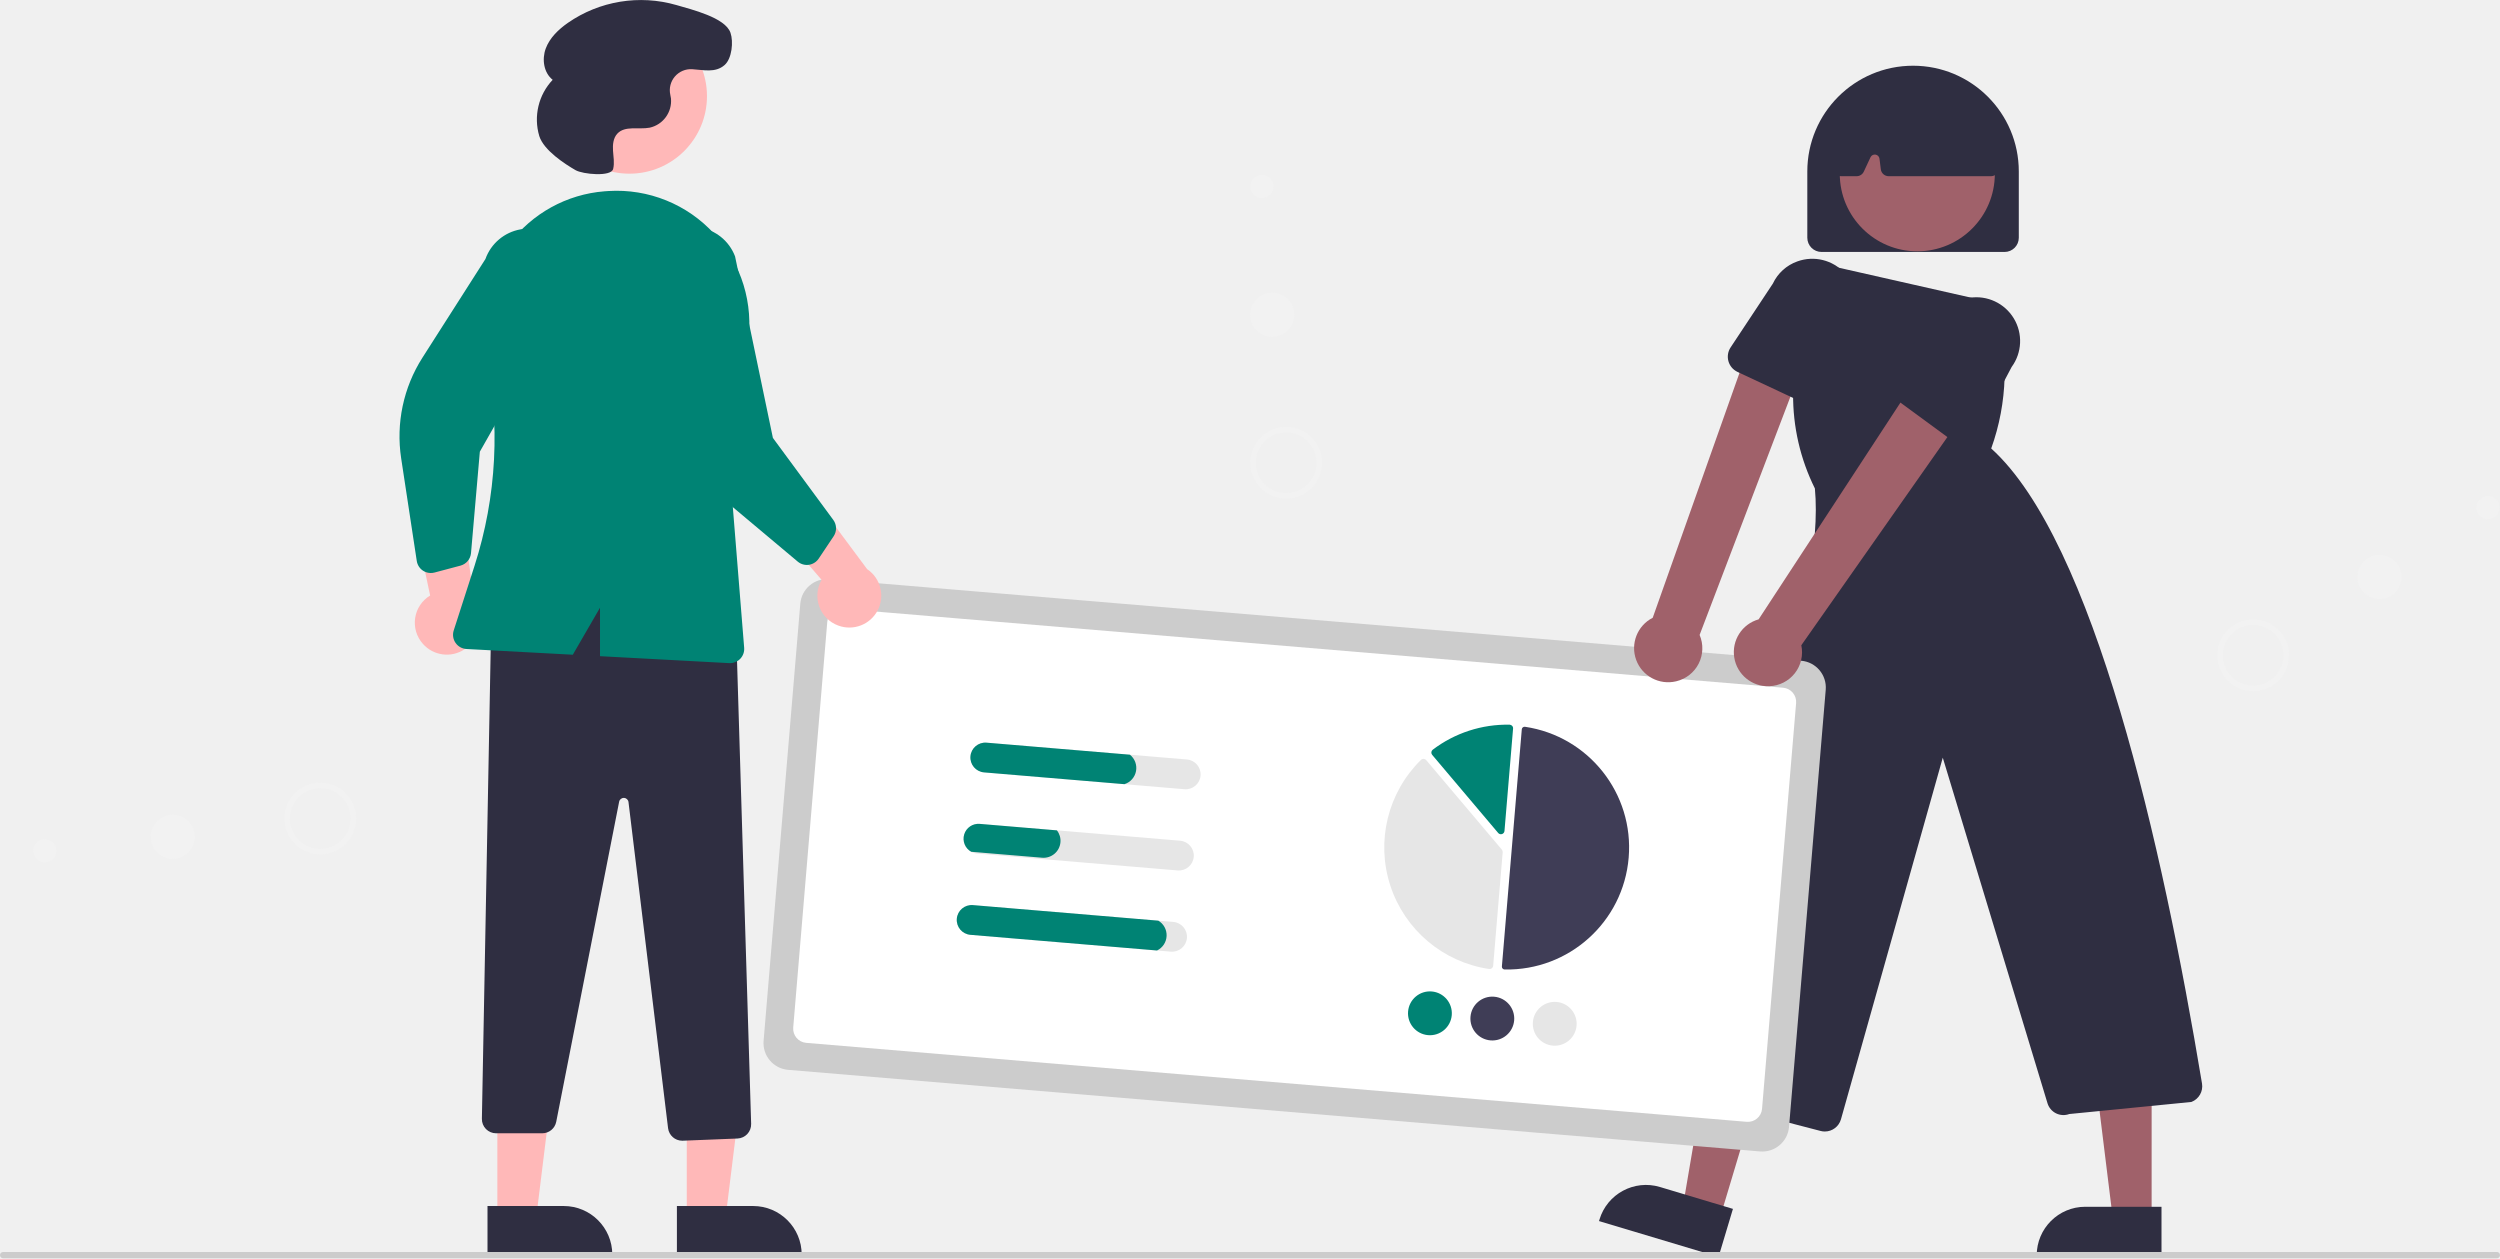
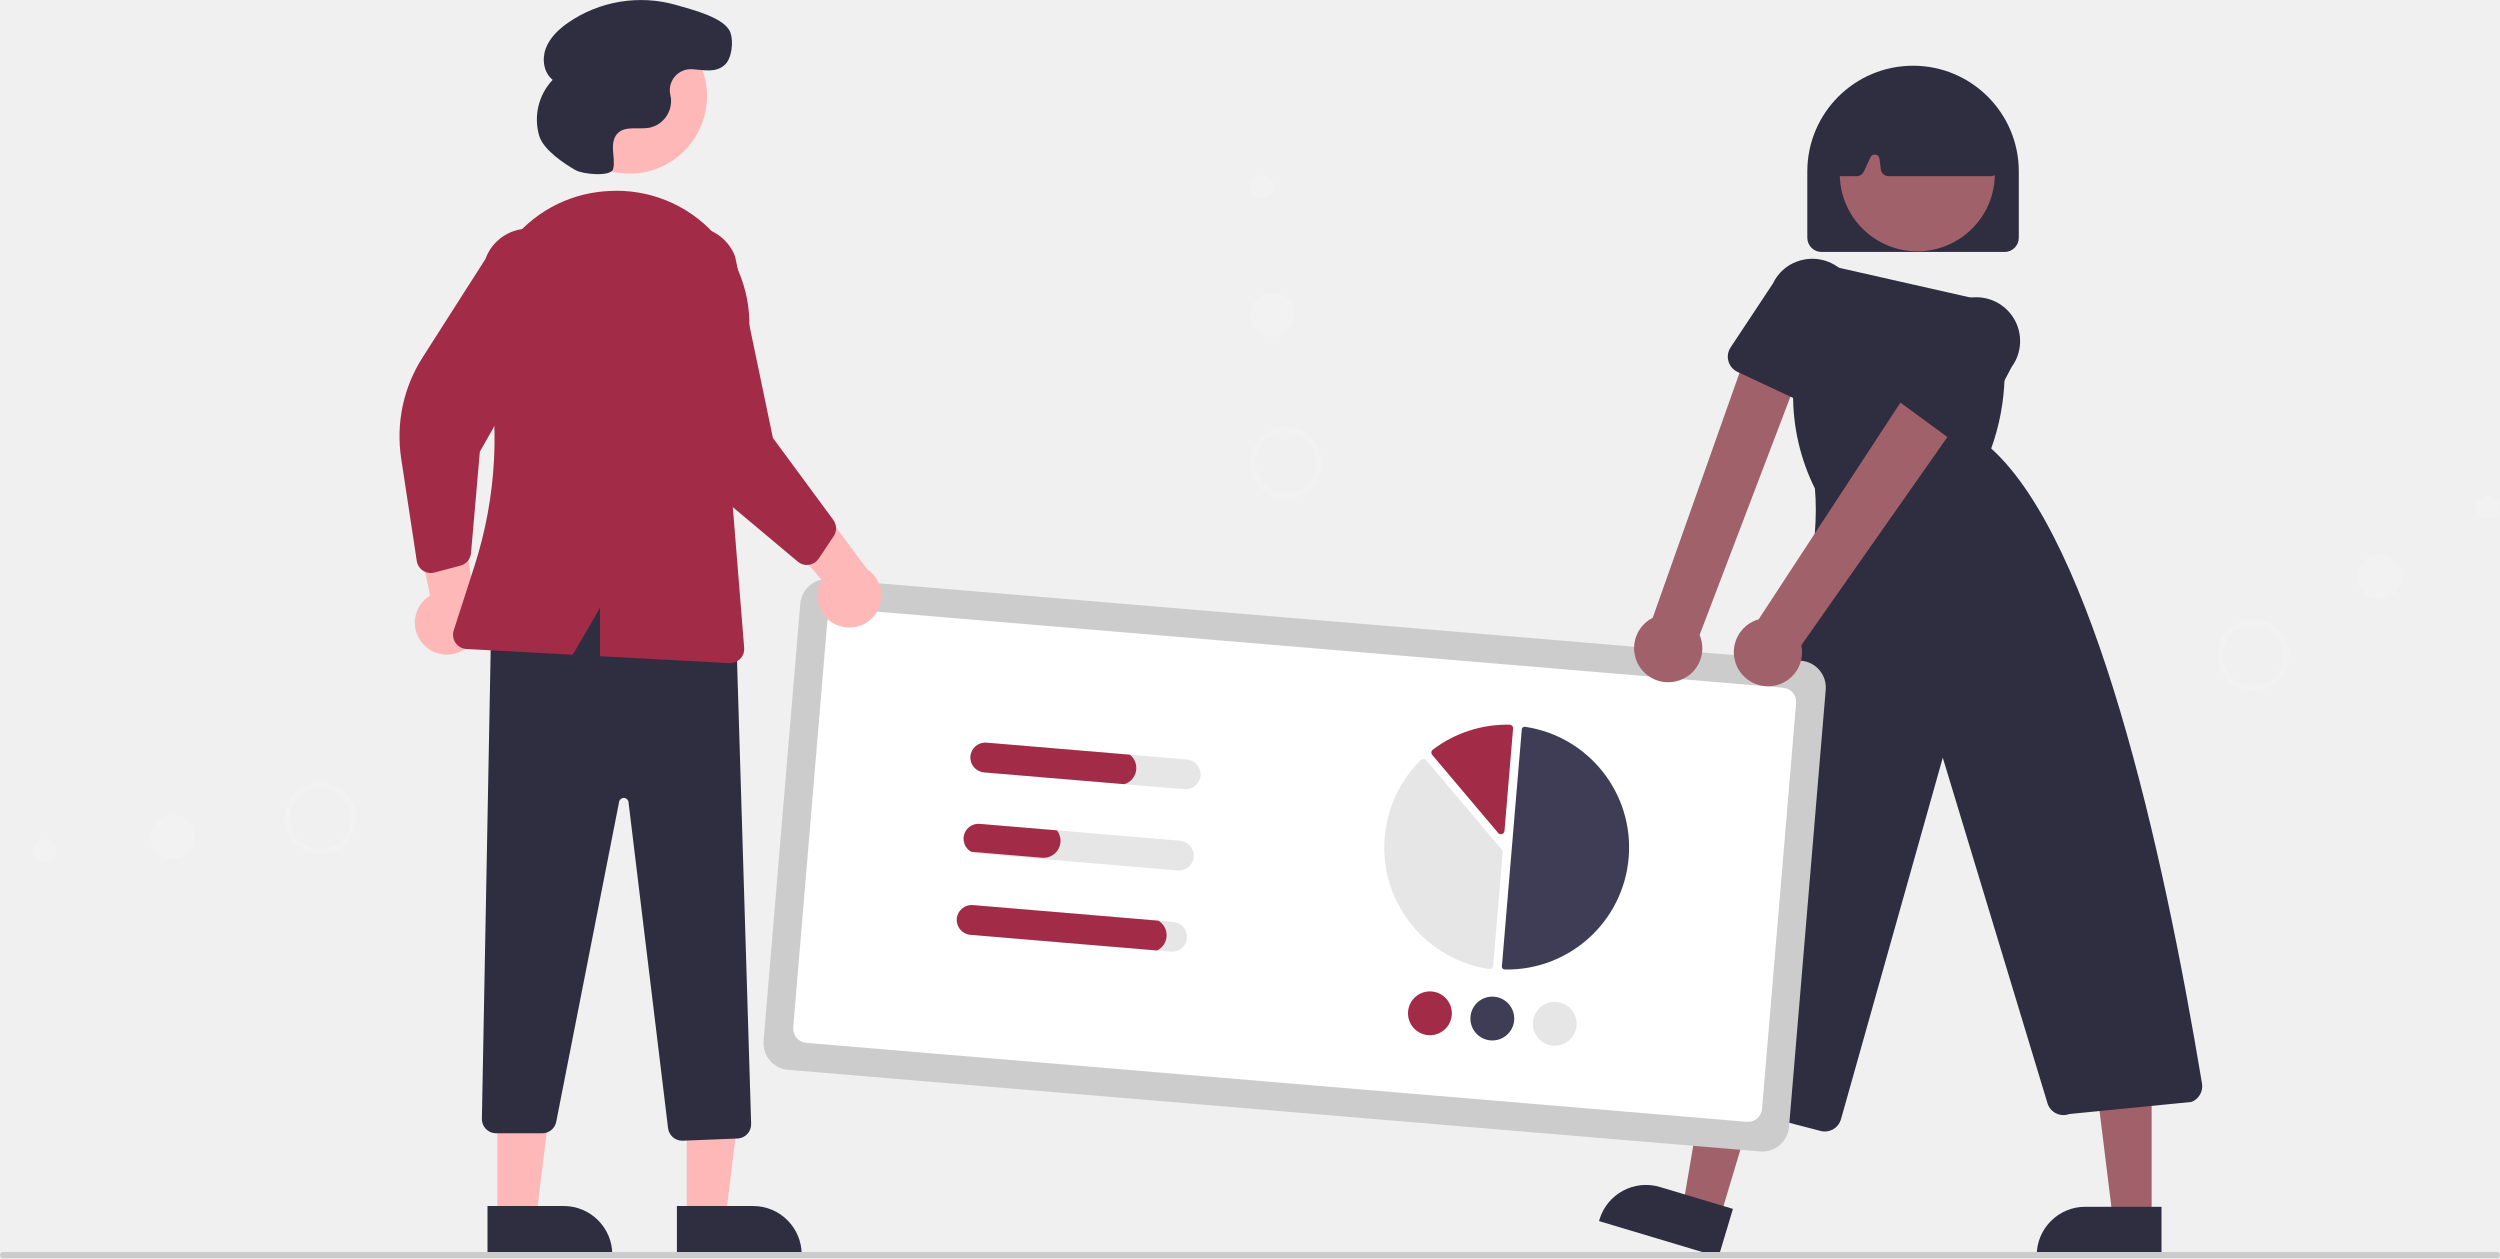
- <svg xmlns="http://www.w3.org/2000/svg" data-name="Layer 1" width="792" height="398.625" viewBox="0 0 792 398.625">
-   <path d="M839.056,330.509h-58a4.505,4.505,0,0,1-4.5-4.5v-21a33.5,33.5,0,1,1,67,0v21A4.505,4.505,0,0,1,839.056,330.509Z" transform="translate(-204 -250.6877)" fill="#2f2e41" />
-   <polygon points="544.851 385.91 533.108 382.388 541.102 335.418 558.434 340.615 544.851 385.91" fill="#a0616a" />
-   <path d="M748.432,648.879l-37.865-11.355.144-.479a15.386,15.386,0,0,1,19.157-10.319l.001 0,23.126,6.935Z" transform="translate(-204 -250.6877)" fill="#2f2e41" />
-   <polygon points="681.636 386.307 669.376 386.307 663.544 339.019 681.638 339.02 681.636 386.307" fill="#a0616a" />
-   <path d="M888.762,648.879l-39.531-.001v-.5a15.386,15.386,0,0,1,15.386-15.386h.001l24.144.001Z" transform="translate(-204 -250.6877)" fill="#2f2e41" />
-   <circle cx="607.403" cy="55.054" r="24.561" fill="#a0616a" />
-   <path d="M782.109,609.15a5.216,5.216,0,0,1-1.312-.167l-49.22-12.798a5.285,5.285,0,0,1-3.622-6.957c29.841-80.261,54.276-149.493,51-183.796a66.141,66.141,0,0,1-6.899-30.014l.35-34.68a6.792,6.792,0,0,1,8.294-6.557l55.066,12.468.312,1.039a72.25,72.25,0,0,1-1.262,45.078c32.462,29.307,54.229,125.521,66.784,201.199A5.312,5.312,0,0,1,898.301,599.76l-.155.038-38.608,3.816a5.284,5.284,0,0,1-6.894-3.423l-33.172-109.466-32.259,114.575A5.321,5.321,0,0,1,782.109,609.15Z" transform="translate(-204 -250.6877)" fill="#2f2e41" />
-   <path d="M834.749,306.509H802.322a2.504,2.504,0,0,1-2.481-2.19l-.42-3.358a1.5,1.5,0,0,0-2.848-.448l-2.126,4.555a2.51,2.51,0,0,1-2.265,1.442H787.257a2.5,2.5,0,0,1-2.489-2.738l1.942-20.286a2.519,2.519,0,0,1,1.429-2.036c14.85-6.933,29.91-6.924,44.76.026a2.504,2.504,0,0,1,1.415,1.919l2.909,20.26a2.499,2.499,0,0,1-2.475,2.855Z" transform="translate(-204 -250.6877)" fill="#2f2e41" />
-   <path d="M761.583,615.464,453.666,589.614a8.51,8.51,0,0,1-7.759-9.181L457.535,441.92a8.509,8.509,0,0,1,9.181-7.759L774.633,460.011a8.51,8.51,0,0,1,7.759,9.181L770.764,607.705A8.51,8.51,0,0,1,761.583,615.464Z" transform="translate(-204 -250.6877)" fill="#ccc" />
-   <path d="M757.353,606.077,459.401,581.064a4.505,4.505,0,0,1-4.108-4.861l10.792-128.548a4.505,4.505,0,0,1,4.861-4.108l297.952,25.013a4.505,4.505,0,0,1,4.108,4.861L762.214,601.969A4.505,4.505,0,0,1,757.353,606.077Z" transform="translate(-204 -250.6877)" fill="#fff" />
-   <path d="M680.605,557.821q.029.002.058.003a38.66,38.66,0,0,0,6.455-76.893.882.882,0,0,0-.682.182.873.873,0,0,0-.331.617l-6.308,75.137a.885.885,0,0,0,.808.954Z" transform="translate(-204 -250.6877)" fill="#3f3d56" />
-   <path d="M655.054,491.101a1.138,1.138,0,0,1,.772.398l23.964,28.356a1.126,1.126,0,0,1,.264.826l-3.018,35.953a1.122,1.122,0,0,1-.425.793,1.139,1.139,0,0,1-.876.235,38.913,38.913,0,0,1-21.571-66.24,1.14,1.14,0,0,1,.848-.324Z" transform="translate(-204 -250.6877)" fill="#e6e6e6" />
-   <path d="M682.304,480.272a1.143,1.143,0,0,1,.752.373,1.123,1.123,0,0,1,.287.853l-2.723,32.439a1.133,1.133,0,0,1-1.995.637l-20.911-24.744a1.136,1.136,0,0,1,.18-1.636,38.994,38.994,0,0,1,24.34-7.926C682.258,480.269,682.281,480.27,682.304,480.272Z" transform="translate(-204 -250.6877)" fill="#008374" />
-   <path d="M663.919,572.284a6.944,6.944,0,1,1-6.338-7.5A6.952,6.952,0,0,1,663.919,572.284Z" transform="translate(-204 -250.6877)" fill="#008374" />
-   <path d="M683.688,573.944a6.944,6.944,0,1,1-6.338-7.5A6.952,6.952,0,0,1,683.688,573.944Z" transform="translate(-204 -250.6877)" fill="#3f3d56" />
-   <path d="M703.458,575.604a6.944,6.944,0,1,1-6.338-7.5A6.952,6.952,0,0,1,703.458,575.604Z" transform="translate(-204 -250.6877)" fill="#e6e6e6" />
-   <path d="M580.026,491.295,516.539,485.965a4.725,4.725,0,1,0-.791,9.417L579.235,500.712a4.725,4.725,0,1,0,.791-9.417Z" transform="translate(-204 -250.6877)" fill="#e6e6e6" />
-   <path d="M577.866,517.025,514.379,511.695a4.722,4.722,0,0,0-2.689,8.836,4.662,4.662,0,0,0,1.898.581l63.487,5.33a4.725,4.725,0,1,0,.791-9.417Z" transform="translate(-204 -250.6877)" fill="#e6e6e6" />
-   <path d="M575.706,542.754,512.219,537.424a4.725,4.725,0,1,0-.791,9.417l63.487,5.33a4.725,4.725,0,1,0,.791-9.417Z" transform="translate(-204 -250.6877)" fill="#e6e6e6" />
-   <path d="M561.959,489.778l-45.42-3.813a4.725,4.725,0,1,0-.791,9.417l44.473,3.734a5.379,5.379,0,0,0,1.737-9.337Z" transform="translate(-204 -250.6877)" fill="#008374" />
-   <path d="M538.823,513.747,514.379,511.695a4.722,4.722,0,0,0-2.689,8.836l22.451,1.885a5.382,5.382,0,0,0,5.811-4.911A5.271,5.271,0,0,0,538.823,513.747Z" transform="translate(-204 -250.6877)" fill="#008374" />
-   <path d="M570.962,542.356,512.219,537.424a4.725,4.725,0,1,0-.791,9.417l59.122,4.963a5.368,5.368,0,0,0,.412-9.449Z" transform="translate(-204 -250.6877)" fill="#008374" />
-   <path d="M734.991,466.529a10.743,10.743,0,0,0,7.445-14.694l34.621-90.826-17.673-4.352L727.579,446.399a10.801,10.801,0,0,0,7.412,20.13Z" transform="translate(-204 -250.6877)" fill="#a0616a" />
-   <path d="M778.719,379.319a5.319,5.319,0,0,1-2.254-.501h-0l-22.033-10.313a5.318,5.318,0,0,1-2.179-7.752l13.39-20.223a13.584,13.584,0,0,1,7.776-7.035,13.88,13.88,0,0,1,17.291,18.938l-6.898,23.095a5.317,5.317,0,0,1-5.093,3.792Z" transform="translate(-204 -250.6877)" fill="#2f2e41" />
-   <path d="M764.503,468.079a10.743,10.743,0,0,0,10.152-12.972l56.196-80.097-16.794-9-52.922,80.884a10.801,10.801,0,0,0,3.369,21.185Z" transform="translate(-204 -250.6877)" fill="#a0616a" />
-   <path d="M825.338,391.101a5.313,5.313,0,0,1-3.144-1.03l-19.616-14.39a5.316,5.316,0,0,1-.635-8.025l17.057-17.243a13.584,13.584,0,0,1,8.993-5.396,13.88,13.88,0,0,1,13.292,21.931L830.04,388.266a5.32,5.32,0,0,1-4.702,2.835Z" transform="translate(-204 -250.6877)" fill="#2f2e41" />
-   <path d="M469.569,448.87a10.056,10.056,0,0,1-5.277-14.488l-23.359-27.043,18.414-2.397,19.359,26.048a10.11,10.11,0,0,1-9.137,17.88Z" transform="translate(-204 -250.6877)" fill="#ffb8b8" />
-   <path d="M337.905,454.584a10.056,10.056,0,0,1,2.363-15.237L332.842,404.392l17.288,6.779,4.401,32.155a10.11,10.11,0,0,1-16.626,11.259Z" transform="translate(-204 -250.6877)" fill="#ffb8b8" />
-   <polygon points="217.569 386.069 229.829 386.068 235.661 338.78 217.567 338.781 217.569 386.069" fill="#ffb8b8" />
-   <path d="M418.442,632.754l24.144-.001h.001a15.386,15.386,0,0,1,15.386,15.386v.5l-39.531.001Z" transform="translate(-204 -250.6877)" fill="#2f2e41" />
-   <polygon points="157.569 386.069 169.829 386.068 175.661 338.78 157.567 338.781 157.569 386.069" fill="#ffb8b8" />
-   <path d="M358.442,632.754l24.144-.001h.001a15.386,15.386,0,0,1,15.386,15.386v.5l-39.531.001Z" transform="translate(-204 -250.6877)" fill="#2f2e41" />
-   <path d="M420.114,612.067a4.526,4.526,0,0,1-4.469-3.957L403.106,504.78a1.5,1.5,0,0,0-2.961-.109L380.211,606.08a4.51,4.51,0,0,1-4.416,3.632h-14.634a4.5,4.5,0,0,1-4.499-4.585l2.929-156.202.239-.143c21.348-12.711,46.51-13.543,76.926-2.54l.319.115,4.889,160.379a4.514,4.514,0,0,1-4.318,4.634l-17.355.694C420.232,612.066,420.173,612.067,420.114,612.067Z" transform="translate(-204 -250.6877)" fill="#2f2e41" />
-   <circle cx="199.408" cy="30.461" r="24.561" fill="#ffb8b8" />
-   <path d="M460.253,429.617a4.505,4.505,0,0,1-3.528-1.008l-25.185-21.134A46.374,46.374,0,0,1,415.516,379.034l-5.665-36.602a14.497,14.497,0,1,1,27.017-10.52l11.986,57.511,19.132,25.968a4.515,4.515,0,0,1,.119,5.169L463.359,427.662a4.506,4.506,0,0,1-2.091,1.686A4.454,4.454,0,0,1,460.253,429.617Z" transform="translate(-204 -250.6877)" fill="#008374" />
-   <path d="M338.013,431.485a4.505,4.505,0,0,1-1.982-3.087L331.09,395.893a46.373,46.373,0,0,1,6.763-31.936l19.931-31.217a14.497,14.497,0,1,1,27.231,9.954l-29.002,51.089-2.796,32.133a4.515,4.515,0,0,1-3.326,3.959l-8.254,2.195a4.506,4.506,0,0,1-2.683-.116A4.455,4.455,0,0,1,338.013,431.485Z" transform="translate(-204 -250.6877)" fill="#008374" />
-   <path d="M430.273,324.766a41.823,41.823,0,0,0-33.537-13.56q-.616.038-1.227.086H395.508a41.734,41.734,0,0,0-30.16,16.646,42.362,42.362,0,0,0-7.525,34.145,132.361,132.361,0,0,1-3.497,67.876l-6.589,20.459a4.499,4.499,0,0,0,4.042,5.872l33.685,1.811,8.62-14.89V458.565l40.941,2.201c.082.005.163.007.243.007a4.5,4.5,0,0,0,4.484-4.861l-4.627-57.382,5.804-38.973A42.089,42.089,0,0,0,430.273,324.766Z" transform="translate(-204 -250.6877)" fill="#008374" />
-   <path d="M386.338,304.596c2.274,1.308,11.262,2.176,11.903-.368l.014-.056c.446-1.864.076-3.811-.052-5.723s.059-4.013,1.362-5.419c2.428-2.621,6.748-1.232,10.258-1.894a8.664,8.664,0,0,0,6.74-9.253c-.05-.398-.128-.795-.216-1.193a6.673,6.673,0,0,1,6.927-8.081c3.548.203,7.378,1.278,10.314-1.35,2.27-2.032,2.824-7.322,1.827-10.201-1.676-4.838-12.414-7.371-17.102-8.764a40.62,40.62,0,0,0-34.43,5.65c-2.961,2.087-5.727,4.71-6.989,8.106s-.653,7.68,2.193,9.922a18.332,18.332,0,0,0-4.246,17.806C376.244,298.306,382.953,302.648,386.338,304.596Z" transform="translate(-204 -250.6877)" fill="#2f2e41" />
-   <path d="M995,649.312H205a1,1,0,0,1,0-2H995a1,1,0,0,1,0,2Z" transform="translate(-204 -250.6877)" fill="#ccc" />
-   <path d="M918.713,469.608h0a11.358,11.358,0,1,1,10.409-12.233A11.358,11.358,0,0,1,918.713,469.608Zm-.14-1.742h0a9.61,9.61,0,1,0-10.351-8.808A9.61,9.61,0,0,0,918.573,467.866Z" transform="translate(-204 -250.6877)" fill="#f2f2f2" />
-   <circle cx="753.822" cy="182.788" r="6.989" fill="#f2f2f2" />
-   <circle cx="788.177" cy="160.829" r="3.671" fill="#f2f2f2" />
-   <path d="M605.341,387.715a11.358,11.358,0,1,1-3.454,15.686h0A11.37,11.37,0,0,1,605.341,387.715Zm11.291,17.668a9.61,9.61,0,1,0-13.273-2.923h0A9.621,9.621,0,0,0,616.632,405.383Z" transform="translate(-204 -250.6877)" fill="#f2f2f2" />
-   <circle cx="403.035" cy="99.718" r="6.989" fill="#f2f2f2" />
-   <circle cx="399.764" cy="59.076" r="3.671" fill="#f2f2f2" />
-   <path d="M296.07,516.394A11.358,11.358,0,1,1,311.85,519.394h0A11.37,11.37,0,0,1,296.07,516.394Zm17.335-11.797a9.61,9.61,0,1,0-2.538,13.352h0A9.621,9.621,0,0,0,313.405,504.597Z" transform="translate(-204 -250.6877)" fill="#f2f2f2" />
-   <circle cx="54.728" cy="265.092" r="6.989" fill="#f2f2f2" />
-   <circle cx="14.197" cy="269.537" r="3.671" fill="#f2f2f2" />
+ <svg xmlns="http://www.w3.org/2000/svg" data-name="Layer 1" width="792" height="398.625" viewBox="0 0 792 398.625" version="1.1" id="svg39">
+   <defs id="defs39" />
+   <path d="M839.056,330.509h-58a4.505,4.505,0,0,1-4.5-4.5v-21a33.5,33.5,0,1,1,67,0v21A4.505,4.505,0,0,1,839.056,330.509Z" transform="translate(-204 -250.6877)" fill="#2f2e41" id="path1" />
+   <polygon points="544.851 385.91 533.108 382.388 541.102 335.418 558.434 340.615 544.851 385.91" fill="#a0616a" id="polygon1" />
+   <path d="M748.432,648.879l-37.865-11.355.144-.479a15.386,15.386,0,0,1,19.157-10.319l.001 0,23.126,6.935Z" transform="translate(-204 -250.6877)" fill="#2f2e41" id="path2" />
+   <polygon points="681.636 386.307 669.376 386.307 663.544 339.019 681.638 339.02 681.636 386.307" fill="#a0616a" id="polygon2" />
+   <path d="M888.762,648.879l-39.531-.001v-.5a15.386,15.386,0,0,1,15.386-15.386h.001l24.144.001Z" transform="translate(-204 -250.6877)" fill="#2f2e41" id="path3" />
+   <circle cx="607.403" cy="55.054" r="24.561" fill="#a0616a" id="circle3" />
+   <path d="M782.109,609.15a5.216,5.216,0,0,1-1.312-.167l-49.22-12.798a5.285,5.285,0,0,1-3.622-6.957c29.841-80.261,54.276-149.493,51-183.796a66.141,66.141,0,0,1-6.899-30.014l.35-34.68a6.792,6.792,0,0,1,8.294-6.557l55.066,12.468.312,1.039a72.25,72.25,0,0,1-1.262,45.078c32.462,29.307,54.229,125.521,66.784,201.199A5.312,5.312,0,0,1,898.301,599.76l-.155.038-38.608,3.816a5.284,5.284,0,0,1-6.894-3.423l-33.172-109.466-32.259,114.575A5.321,5.321,0,0,1,782.109,609.15Z" transform="translate(-204 -250.6877)" fill="#2f2e41" id="path4" />
+   <path d="M834.749,306.509H802.322a2.504,2.504,0,0,1-2.481-2.19l-.42-3.358a1.5,1.5,0,0,0-2.848-.448l-2.126,4.555a2.51,2.51,0,0,1-2.265,1.442H787.257a2.5,2.5,0,0,1-2.489-2.738l1.942-20.286a2.519,2.519,0,0,1,1.429-2.036c14.85-6.933,29.91-6.924,44.76.026a2.504,2.504,0,0,1,1.415,1.919l2.909,20.26a2.499,2.499,0,0,1-2.475,2.855Z" transform="translate(-204 -250.6877)" fill="#2f2e41" id="path5" />
+   <path d="M761.583,615.464,453.666,589.614a8.51,8.51,0,0,1-7.759-9.181L457.535,441.92a8.509,8.509,0,0,1,9.181-7.759L774.633,460.011a8.51,8.51,0,0,1,7.759,9.181L770.764,607.705A8.51,8.51,0,0,1,761.583,615.464Z" transform="translate(-204 -250.6877)" fill="#ccc" id="path6" />
+   <path d="M757.353,606.077,459.401,581.064a4.505,4.505,0,0,1-4.108-4.861l10.792-128.548a4.505,4.505,0,0,1,4.861-4.108l297.952,25.013a4.505,4.505,0,0,1,4.108,4.861L762.214,601.969A4.505,4.505,0,0,1,757.353,606.077Z" transform="translate(-204 -250.6877)" fill="#fff" id="path7" />
+   <path d="M680.605,557.821q.029.002.058.003a38.66,38.66,0,0,0,6.455-76.893.882.882,0,0,0-.682.182.873.873,0,0,0-.331.617l-6.308,75.137a.885.885,0,0,0,.808.954Z" transform="translate(-204 -250.6877)" fill="#3f3d56" id="path8" />
+   <path d="M655.054,491.101a1.138,1.138,0,0,1,.772.398l23.964,28.356a1.126,1.126,0,0,1,.264.826l-3.018,35.953a1.122,1.122,0,0,1-.425.793,1.139,1.139,0,0,1-.876.235,38.913,38.913,0,0,1-21.571-66.24,1.14,1.14,0,0,1,.848-.324Z" transform="translate(-204 -250.6877)" fill="#e6e6e6" id="path9" />
+   <path d="M682.304,480.272a1.143,1.143,0,0,1,.752.373,1.123,1.123,0,0,1,.287.853l-2.723,32.439a1.133,1.133,0,0,1-1.995.637l-20.911-24.744a1.136,1.136,0,0,1,.18-1.636,38.994,38.994,0,0,1,24.34-7.926C682.258,480.269,682.281,480.27,682.304,480.272Z" transform="translate(-204 -250.6877)" fill="#008374" id="path10" style="fill:#a22b47;fill-opacity:1" />
+   <path d="M663.919,572.284a6.944,6.944,0,1,1-6.338-7.5A6.952,6.952,0,0,1,663.919,572.284Z" transform="translate(-204 -250.6877)" fill="#008374" id="path11" style="fill:#a22b47;fill-opacity:1" />
+   <path d="M683.688,573.944a6.944,6.944,0,1,1-6.338-7.5A6.952,6.952,0,0,1,683.688,573.944Z" transform="translate(-204 -250.6877)" fill="#3f3d56" id="path12" />
+   <path d="M703.458,575.604a6.944,6.944,0,1,1-6.338-7.5A6.952,6.952,0,0,1,703.458,575.604Z" transform="translate(-204 -250.6877)" fill="#e6e6e6" id="path13" />
+   <path d="M580.026,491.295,516.539,485.965a4.725,4.725,0,1,0-.791,9.417L579.235,500.712a4.725,4.725,0,1,0,.791-9.417Z" transform="translate(-204 -250.6877)" fill="#e6e6e6" id="path14" />
+   <path d="M577.866,517.025,514.379,511.695a4.722,4.722,0,0,0-2.689,8.836,4.662,4.662,0,0,0,1.898.581l63.487,5.33a4.725,4.725,0,1,0,.791-9.417Z" transform="translate(-204 -250.6877)" fill="#e6e6e6" id="path15" />
+   <path d="M575.706,542.754,512.219,537.424a4.725,4.725,0,1,0-.791,9.417l63.487,5.33a4.725,4.725,0,1,0,.791-9.417Z" transform="translate(-204 -250.6877)" fill="#e6e6e6" id="path16" />
+   <path d="M561.959,489.778l-45.42-3.813a4.725,4.725,0,1,0-.791,9.417l44.473,3.734a5.379,5.379,0,0,0,1.737-9.337Z" transform="translate(-204 -250.6877)" fill="#008374" id="path17" style="fill:#a22b47;fill-opacity:1" />
+   <path d="M538.823,513.747,514.379,511.695a4.722,4.722,0,0,0-2.689,8.836l22.451,1.885a5.382,5.382,0,0,0,5.811-4.911A5.271,5.271,0,0,0,538.823,513.747Z" transform="translate(-204 -250.6877)" fill="#008374" id="path18" style="fill:#a22b47;fill-opacity:1" />
+   <path d="M570.962,542.356,512.219,537.424a4.725,4.725,0,1,0-.791,9.417l59.122,4.963a5.368,5.368,0,0,0,.412-9.449Z" transform="translate(-204 -250.6877)" fill="#008374" id="path19" style="fill:#a22b47;fill-opacity:1" />
+   <path d="M734.991,466.529a10.743,10.743,0,0,0,7.445-14.694l34.621-90.826-17.673-4.352L727.579,446.399a10.801,10.801,0,0,0,7.412,20.13Z" transform="translate(-204 -250.6877)" fill="#a0616a" id="path20" />
+   <path d="M778.719,379.319a5.319,5.319,0,0,1-2.254-.501h-0l-22.033-10.313a5.318,5.318,0,0,1-2.179-7.752l13.39-20.223a13.584,13.584,0,0,1,7.776-7.035,13.88,13.88,0,0,1,17.291,18.938l-6.898,23.095a5.317,5.317,0,0,1-5.093,3.792Z" transform="translate(-204 -250.6877)" fill="#2f2e41" id="path21" />
+   <path d="M764.503,468.079a10.743,10.743,0,0,0,10.152-12.972l56.196-80.097-16.794-9-52.922,80.884a10.801,10.801,0,0,0,3.369,21.185Z" transform="translate(-204 -250.6877)" fill="#a0616a" id="path22" />
+   <path d="M825.338,391.101a5.313,5.313,0,0,1-3.144-1.03l-19.616-14.39a5.316,5.316,0,0,1-.635-8.025l17.057-17.243a13.584,13.584,0,0,1,8.993-5.396,13.88,13.88,0,0,1,13.292,21.931L830.04,388.266a5.32,5.32,0,0,1-4.702,2.835Z" transform="translate(-204 -250.6877)" fill="#2f2e41" id="path23" />
+   <path d="M469.569,448.87a10.056,10.056,0,0,1-5.277-14.488l-23.359-27.043,18.414-2.397,19.359,26.048a10.11,10.11,0,0,1-9.137,17.88Z" transform="translate(-204 -250.6877)" fill="#ffb8b8" id="path24" />
+   <path d="M337.905,454.584a10.056,10.056,0,0,1,2.363-15.237L332.842,404.392l17.288,6.779,4.401,32.155a10.11,10.11,0,0,1-16.626,11.259Z" transform="translate(-204 -250.6877)" fill="#ffb8b8" id="path25" />
+   <polygon points="217.569 386.069 229.829 386.068 235.661 338.78 217.567 338.781 217.569 386.069" fill="#ffb8b8" id="polygon25" />
+   <path d="M418.442,632.754l24.144-.001h.001a15.386,15.386,0,0,1,15.386,15.386v.5l-39.531.001Z" transform="translate(-204 -250.6877)" fill="#2f2e41" id="path26" />
+   <polygon points="157.569 386.069 169.829 386.068 175.661 338.78 157.567 338.781 157.569 386.069" fill="#ffb8b8" id="polygon26" />
+   <path d="M358.442,632.754l24.144-.001h.001a15.386,15.386,0,0,1,15.386,15.386v.5l-39.531.001Z" transform="translate(-204 -250.6877)" fill="#2f2e41" id="path27" />
+   <path d="M420.114,612.067a4.526,4.526,0,0,1-4.469-3.957L403.106,504.78a1.5,1.5,0,0,0-2.961-.109L380.211,606.08a4.51,4.51,0,0,1-4.416,3.632h-14.634a4.5,4.5,0,0,1-4.499-4.585l2.929-156.202.239-.143c21.348-12.711,46.51-13.543,76.926-2.54l.319.115,4.889,160.379a4.514,4.514,0,0,1-4.318,4.634l-17.355.694C420.232,612.066,420.173,612.067,420.114,612.067Z" transform="translate(-204 -250.6877)" fill="#2f2e41" id="path28" />
+   <circle cx="199.408" cy="30.461" r="24.561" fill="#ffb8b8" id="circle28" />
+   <path d="M460.253,429.617a4.505,4.505,0,0,1-3.528-1.008l-25.185-21.134A46.374,46.374,0,0,1,415.516,379.034l-5.665-36.602a14.497,14.497,0,1,1,27.017-10.52l11.986,57.511,19.132,25.968a4.515,4.515,0,0,1,.119,5.169L463.359,427.662a4.506,4.506,0,0,1-2.091,1.686A4.454,4.454,0,0,1,460.253,429.617Z" transform="translate(-204 -250.6877)" fill="#008374" id="path29" style="fill:#a22b47;fill-opacity:1" />
+   <path d="M338.013,431.485a4.505,4.505,0,0,1-1.982-3.087L331.09,395.893a46.373,46.373,0,0,1,6.763-31.936l19.931-31.217a14.497,14.497,0,1,1,27.231,9.954l-29.002,51.089-2.796,32.133a4.515,4.515,0,0,1-3.326,3.959l-8.254,2.195a4.506,4.506,0,0,1-2.683-.116A4.455,4.455,0,0,1,338.013,431.485Z" transform="translate(-204 -250.6877)" fill="#008374" id="path30" style="fill:#a22b47;fill-opacity:1" />
+   <path d="M430.273,324.766a41.823,41.823,0,0,0-33.537-13.56q-.616.038-1.227.086H395.508a41.734,41.734,0,0,0-30.16,16.646,42.362,42.362,0,0,0-7.525,34.145,132.361,132.361,0,0,1-3.497,67.876l-6.589,20.459a4.499,4.499,0,0,0,4.042,5.872l33.685,1.811,8.62-14.89V458.565l40.941,2.201c.082.005.163.007.243.007a4.5,4.5,0,0,0,4.484-4.861l-4.627-57.382,5.804-38.973A42.089,42.089,0,0,0,430.273,324.766Z" transform="translate(-204 -250.6877)" fill="#008374" id="path31" style="fill:#a22b47;fill-opacity:1" />
+   <path d="M386.338,304.596c2.274,1.308,11.262,2.176,11.903-.368l.014-.056c.446-1.864.076-3.811-.052-5.723s.059-4.013,1.362-5.419c2.428-2.621,6.748-1.232,10.258-1.894a8.664,8.664,0,0,0,6.74-9.253c-.05-.398-.128-.795-.216-1.193a6.673,6.673,0,0,1,6.927-8.081c3.548.203,7.378,1.278,10.314-1.35,2.27-2.032,2.824-7.322,1.827-10.201-1.676-4.838-12.414-7.371-17.102-8.764a40.62,40.62,0,0,0-34.43,5.65c-2.961,2.087-5.727,4.71-6.989,8.106s-.653,7.68,2.193,9.922a18.332,18.332,0,0,0-4.246,17.806C376.244,298.306,382.953,302.648,386.338,304.596Z" transform="translate(-204 -250.6877)" fill="#2f2e41" id="path32" />
+   <path d="M995,649.312H205a1,1,0,0,1,0-2H995a1,1,0,0,1,0,2Z" transform="translate(-204 -250.6877)" fill="#ccc" id="path33" />
+   <path d="M918.713,469.608h0a11.358,11.358,0,1,1,10.409-12.233A11.358,11.358,0,0,1,918.713,469.608Zm-.14-1.742h0a9.61,9.61,0,1,0-10.351-8.808A9.61,9.61,0,0,0,918.573,467.866Z" transform="translate(-204 -250.6877)" fill="#f2f2f2" id="path34" />
+   <circle cx="753.822" cy="182.788" r="6.989" fill="#f2f2f2" id="circle34" />
+   <circle cx="788.177" cy="160.829" r="3.671" fill="#f2f2f2" id="circle35" />
+   <path d="M605.341,387.715a11.358,11.358,0,1,1-3.454,15.686h0A11.37,11.37,0,0,1,605.341,387.715Zm11.291,17.668a9.61,9.61,0,1,0-13.273-2.923h0A9.621,9.621,0,0,0,616.632,405.383Z" transform="translate(-204 -250.6877)" fill="#f2f2f2" id="path35" />
+   <circle cx="403.035" cy="99.718" r="6.989" fill="#f2f2f2" id="circle36" />
+   <circle cx="399.764" cy="59.076" r="3.671" fill="#f2f2f2" id="circle37" />
+   <path d="M296.07,516.394A11.358,11.358,0,1,1,311.85,519.394h0A11.37,11.37,0,0,1,296.07,516.394Zm17.335-11.797a9.61,9.61,0,1,0-2.538,13.352h0A9.621,9.621,0,0,0,313.405,504.597Z" transform="translate(-204 -250.6877)" fill="#f2f2f2" id="path37" />
+   <circle cx="54.728" cy="265.092" r="6.989" fill="#f2f2f2" id="circle38" />
+   <circle cx="14.197" cy="269.537" r="3.671" fill="#f2f2f2" id="circle39" />
</svg>
